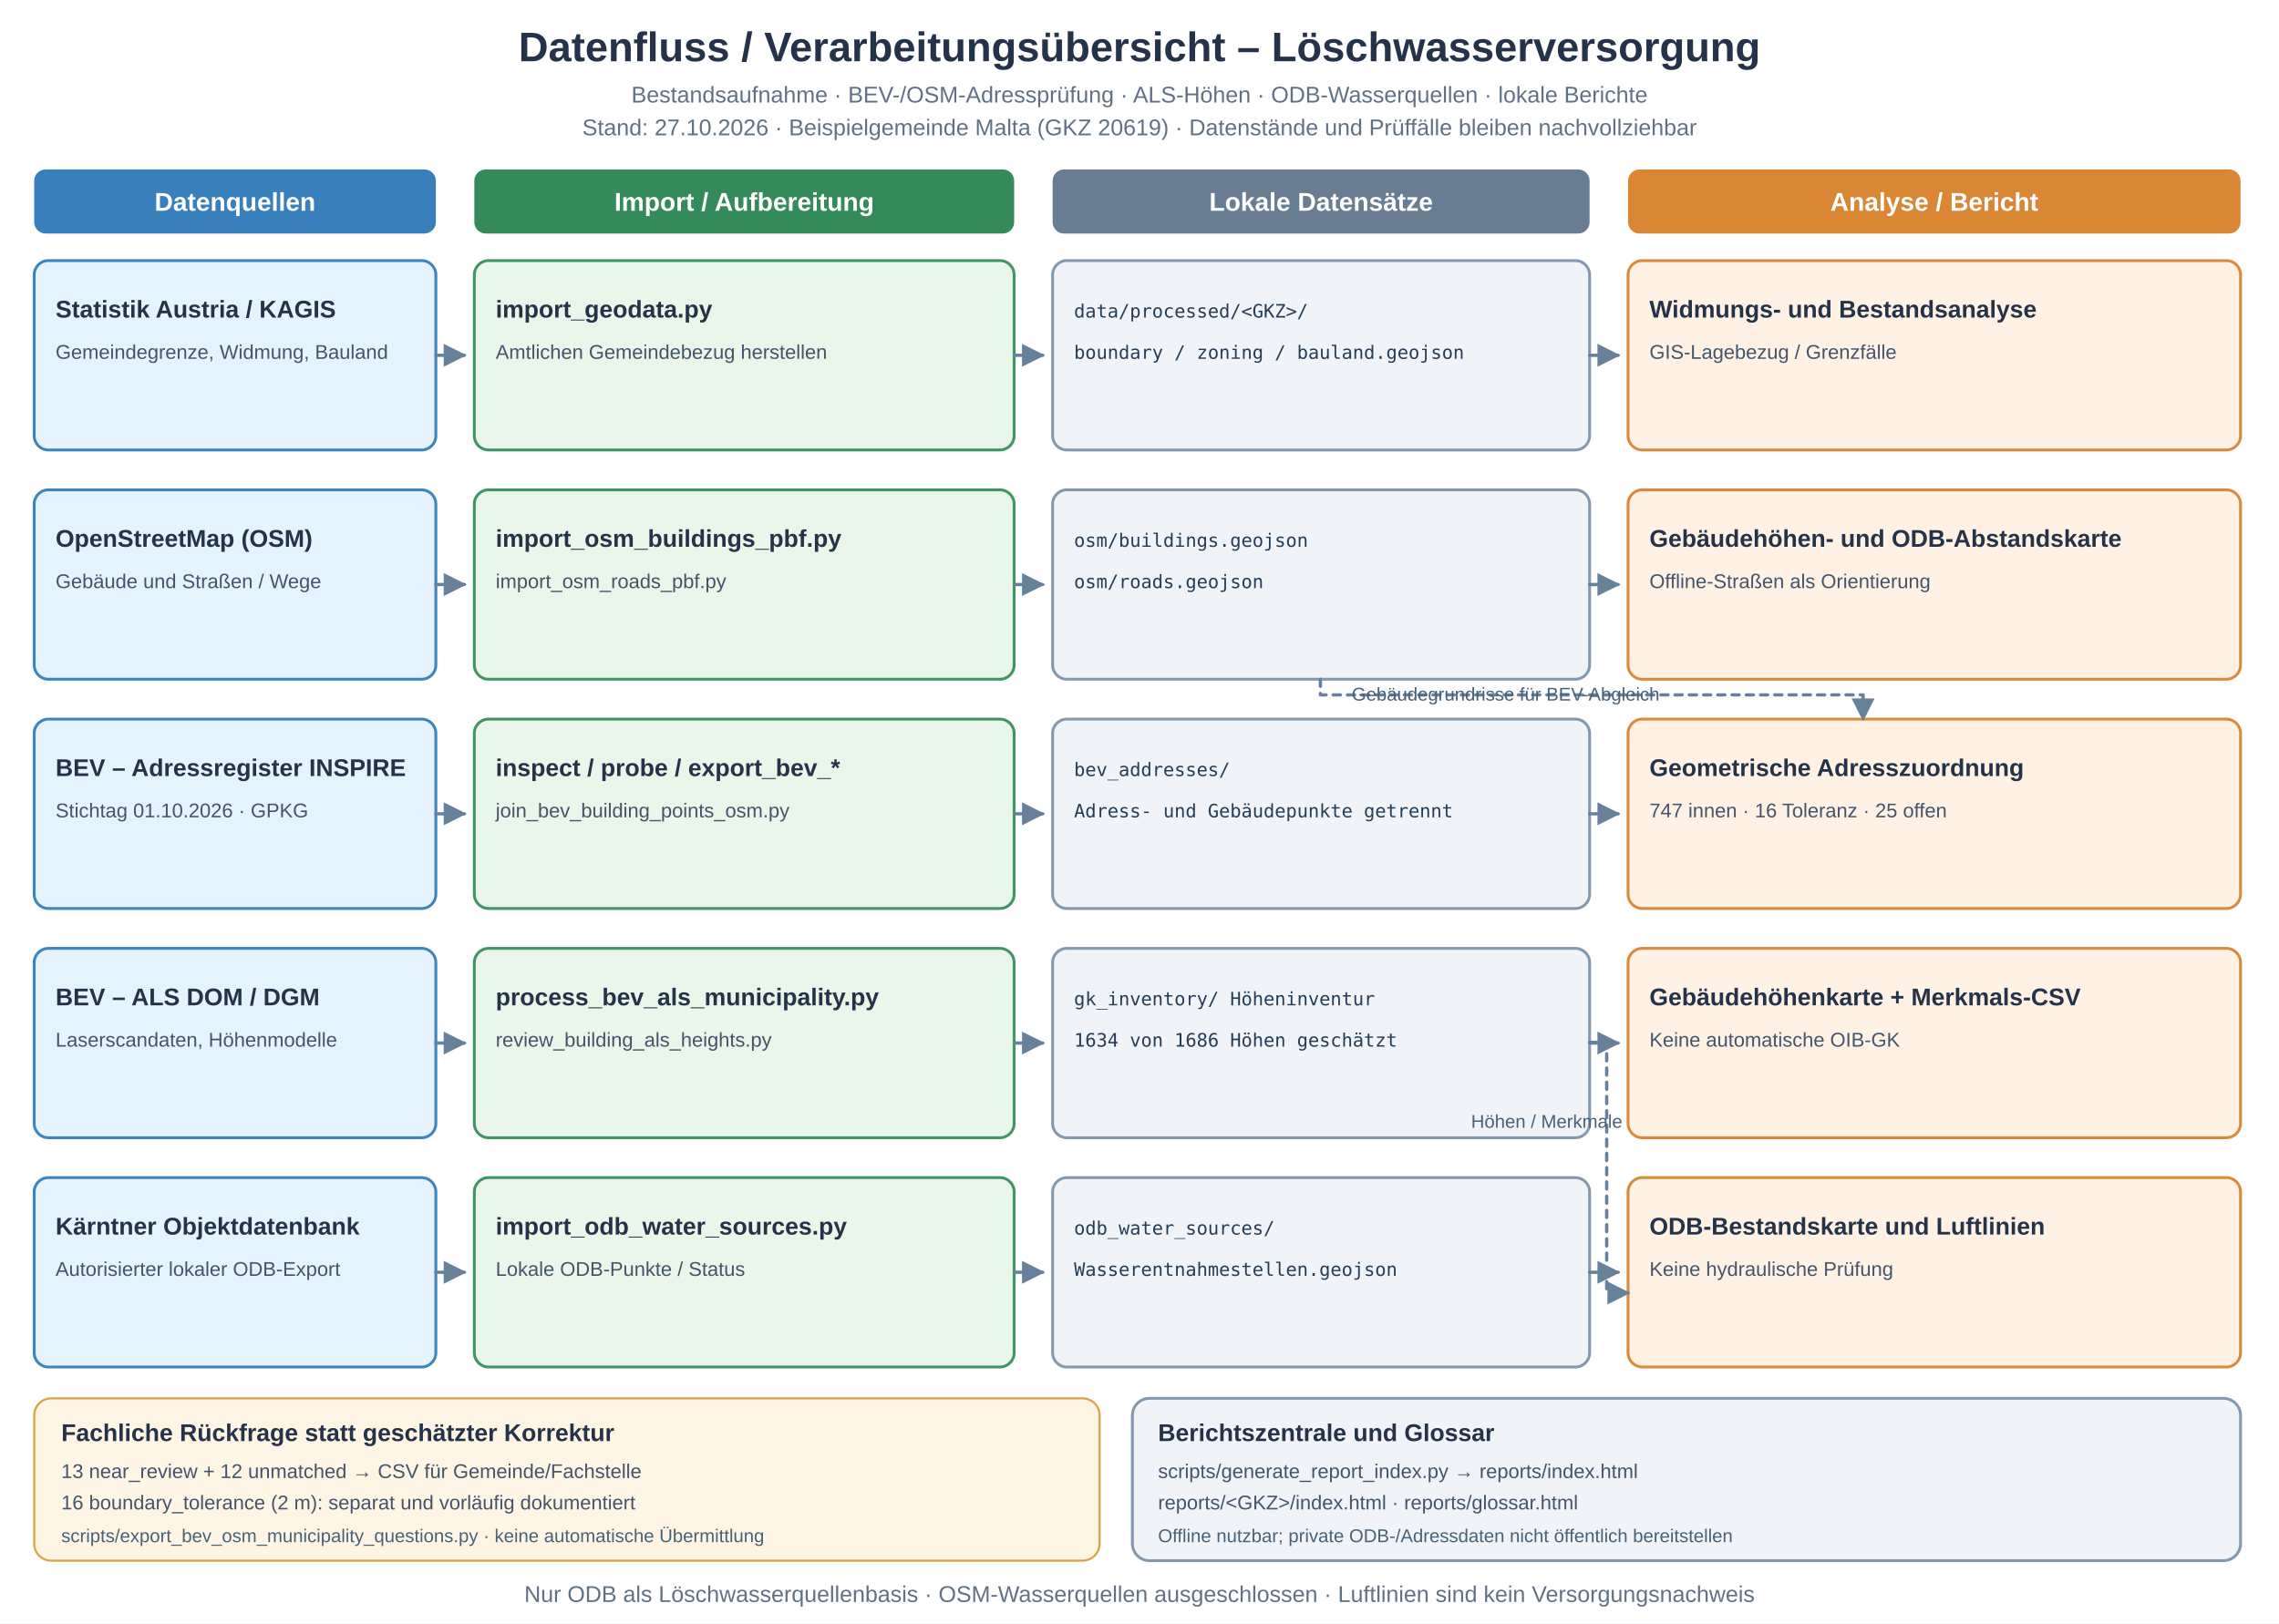
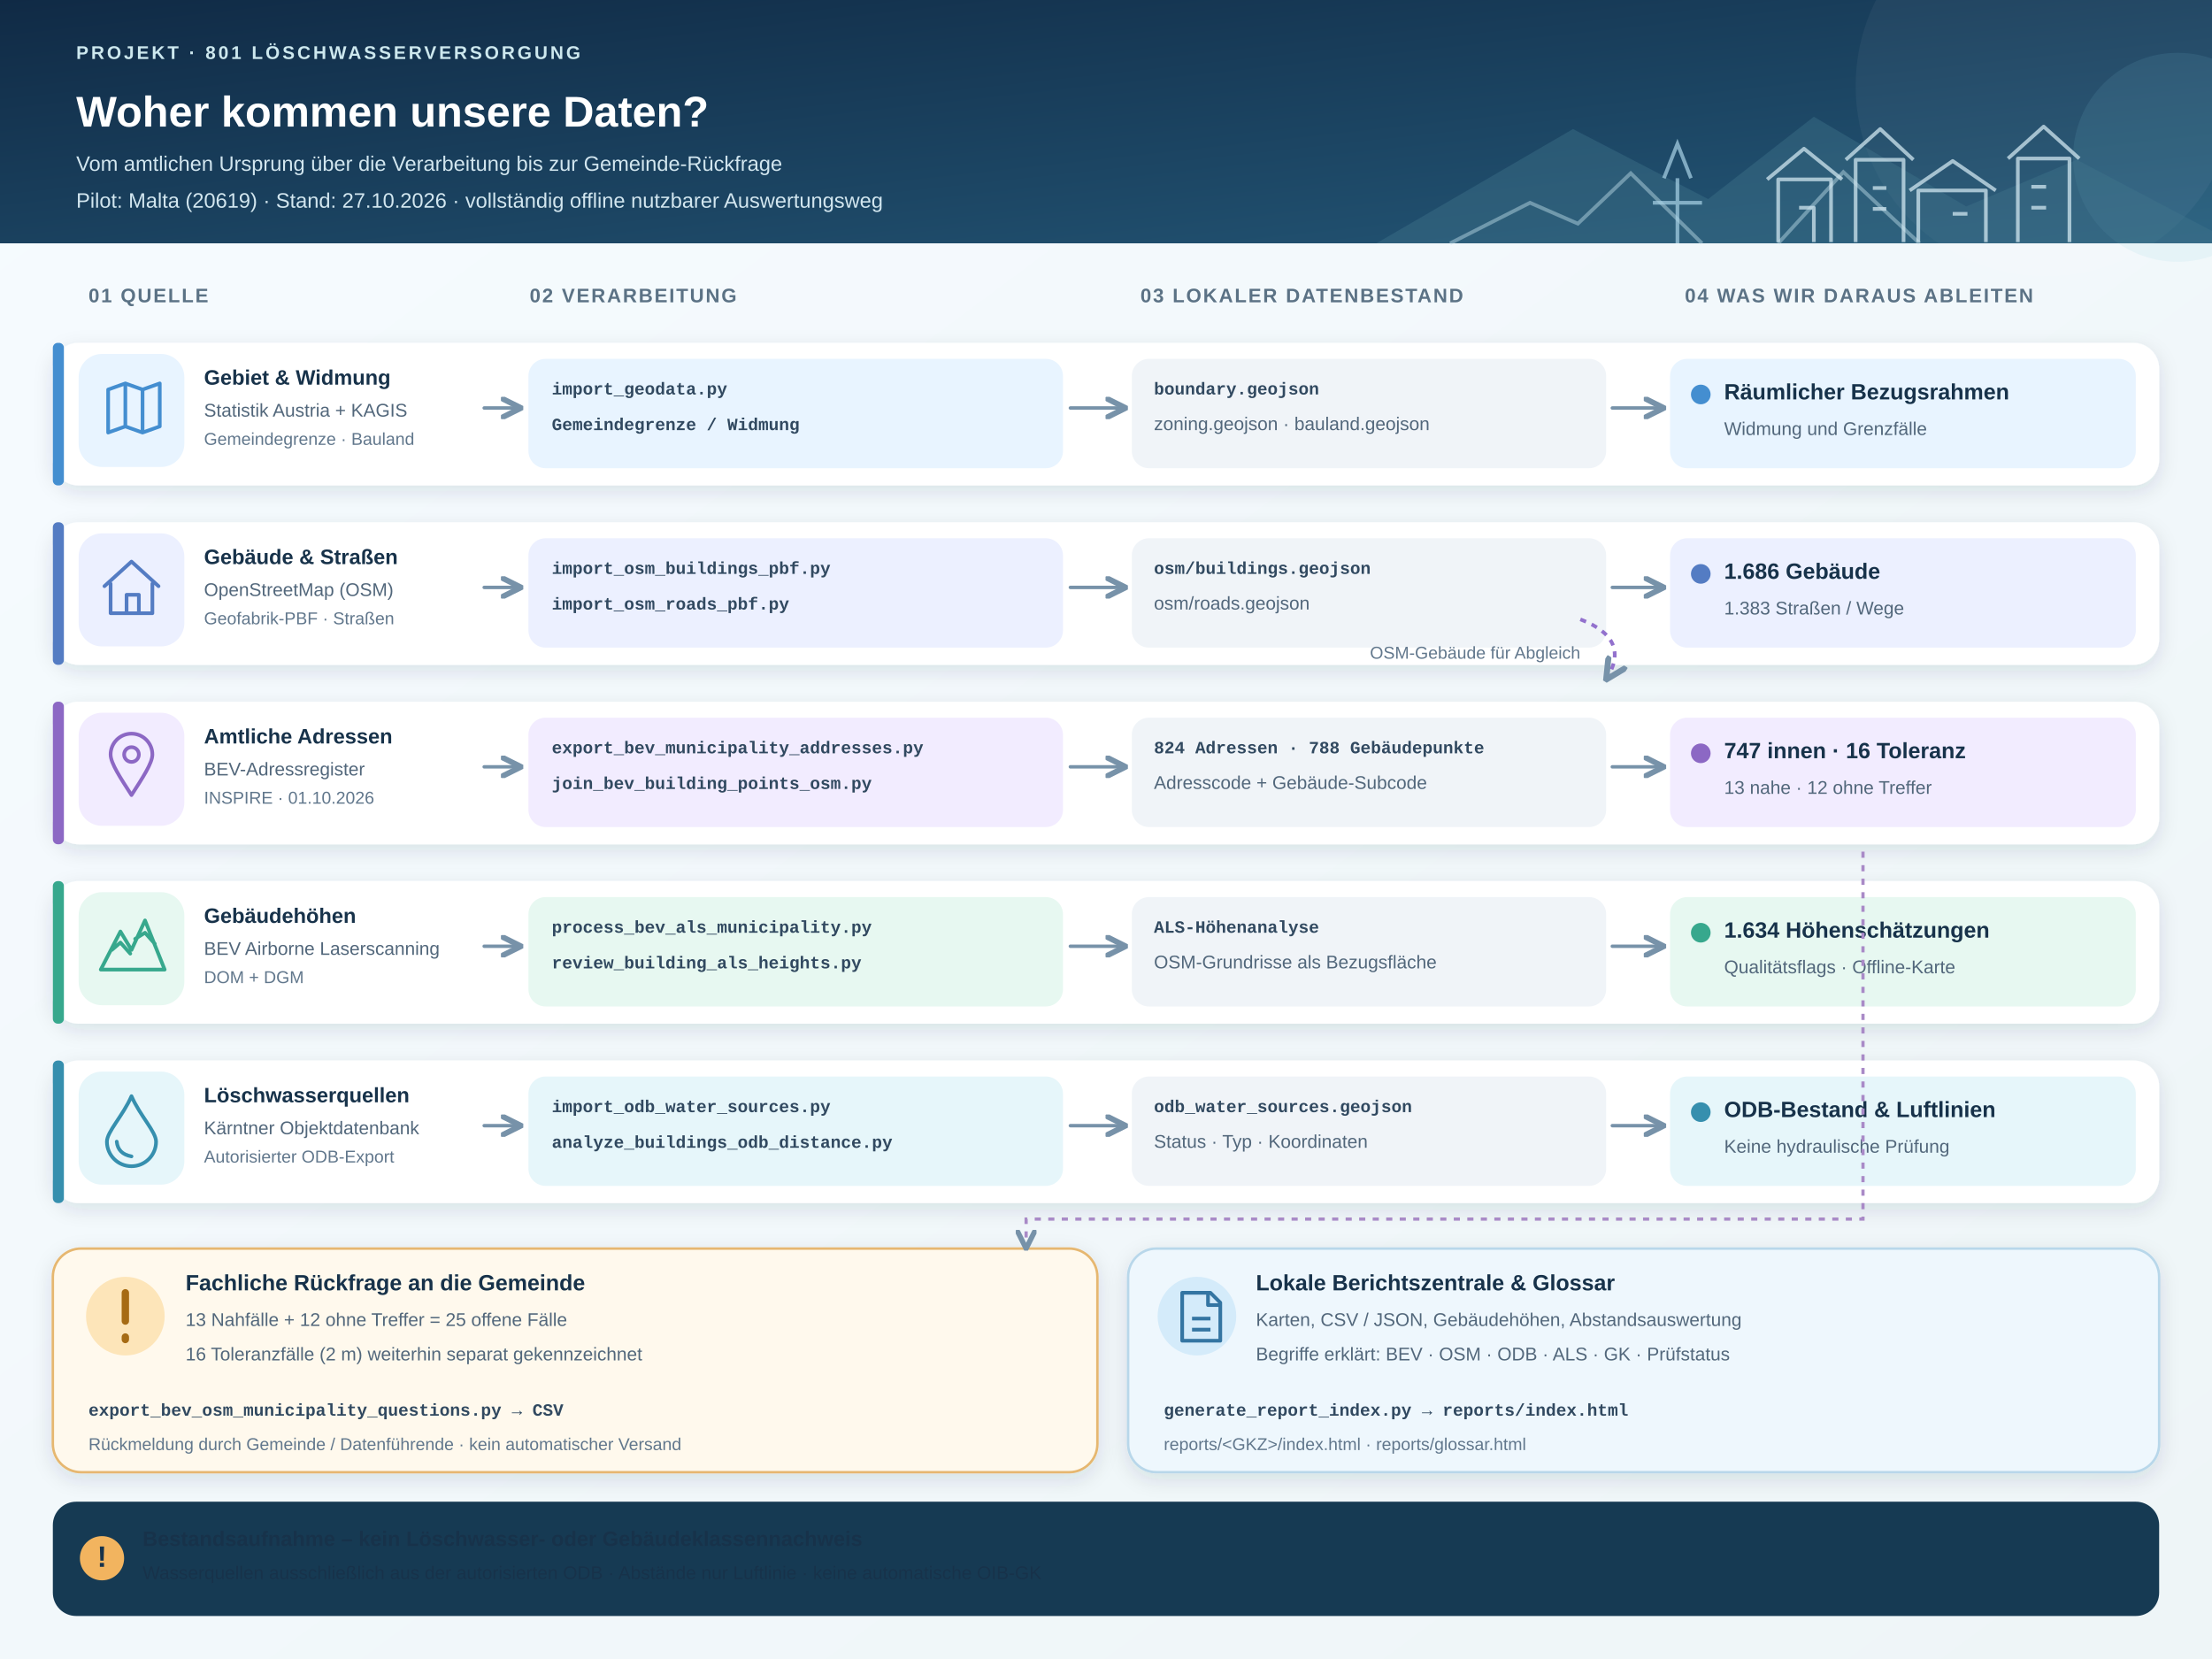
- <svg xmlns="http://www.w3.org/2000/svg" width="1600" height="1140" viewBox="0 0 1600 1140" role="img" aria-labelledby="title description">
-   <style>
- text{font-family:Arial,Helvetica,sans-serif;fill:#243349}
- .title{font-size:29px;font-weight:700}.subtitle{font-size:16px;fill:#617185}
- .head{font-size:18px;fill:#fff;font-weight:700}
- .name{font-size:17px;font-weight:700}.detail{font-size:14px;fill:#43546b}
- .small{font-size:13px;fill:#476177}.mono{font-family:Consolas,monospace;font-size:13px;fill:#243d57}
- .src{fill:#e7f2ff;stroke:#3e85be;stroke-width:2}
- .proc{fill:#e9f6e9;stroke:#419565;stroke-width:2}
- .dat{fill:#f0f3f8;stroke:#8499ae;stroke-width:2}
- .out{fill:#fff2e5;stroke:#d88b3e;stroke-width:2}
- .line{fill:none;stroke:#68819b;stroke-width:2.3;stroke-linecap:round;stroke-linejoin:round}
- .flag{fill:#fff5e4;stroke:#daa44d;stroke-width:1.5}
- </style>
+ <svg xmlns="http://www.w3.org/2000/svg" width="1800" height="1350" viewBox="0 0 1800 1350" role="img" aria-labelledby="chart-title chart-desc">
  <defs>
-     <marker id="arrow" viewBox="0 0 10 10" refX="9" refY="5" markerWidth="7" markerHeight="7" orient="auto-start-reverse">
-       <path d="M0 0L10 5L0 10Z" fill="#68819b" />
+     <linearGradient id="navy" x2="1" y2="1">
+       <stop stop-color="#102a45" />
+       <stop offset="1" stop-color="#245878" />
+     </linearGradient>
+     <linearGradient id="sheet" x2="1" y2="1">
+       <stop stop-color="#f6fbff" />
+       <stop offset="1" stop-color="#eef5f7" />
+     </linearGradient>
+     <filter id="shadow" x="-15%" y="-30%" width="140%" height="170%">
+       <feDropShadow dx="0" dy="5" stdDeviation="8" flood-color="#122e46" flood-opacity=".12" />
+     </filter>
+     <marker id="tip" viewBox="0 0 10 10" refX="9" refY="5" markerWidth="6.5" markerHeight="6.5" orient="auto">
+       <path d="M1 1L9 5L1 9" fill="none" stroke="#7792a9" stroke-width="2.5" stroke-linecap="round" />
    </marker>
  </defs>
-   <rect width="1600" height="1140" fill="#fff" />
-   <text x="800" y="43" text-anchor="middle" class="title">Datenfluss / Verarbeitungsübersicht – Löschwasserversorgung</text>
-   <text x="800" y="72" text-anchor="middle" class="subtitle">Bestandsaufnahme · BEV-/OSM-Adressprüfung · ALS-Höhen · ODB-Wasserquellen · lokale Berichte</text>
-   <text x="800" y="95" text-anchor="middle" class="subtitle">Stand: 27.10.2026 · Beispielgemeinde Malta (GKZ 20619) · Datenstände und Prüffälle bleiben nachvollziehbar</text>
-   <rect x="24" y="119" width="282" height="45" rx="8" fill="#397fbb" />
-   <text x="165" y="148" class="head" text-anchor="middle">Datenquellen</text>
-   <rect x="333" y="119" width="379" height="45" rx="8" fill="#348b59" />
-   <text x="522.5" y="148" class="head" text-anchor="middle">Import / Aufbereitung</text>
-   <rect x="739" y="119" width="377" height="45" rx="8" fill="#687d91" />
-   <text x="927.5" y="148" class="head" text-anchor="middle">Lokale Datensätze</text>
-   <rect x="1143" y="119" width="430" height="45" rx="8" fill="#d98635" />
-   <text x="1358" y="148" class="head" text-anchor="middle">Analyse / Bericht</text>
-   <rect class="src" x="24" y="183" width="282" height="133" rx="10" />
-   <text x="39" y="223" class="name">Statistik Austria / KAGIS</text>
-   <text x="39" y="252" class="detail">Gemeindegrenze, Widmung, Bauland</text>
-   <path class="line" marker-end="url(#arrow)" d="M306 249.5 H326" />
-   <rect class="proc" x="333" y="183" width="379" height="133" rx="10" />
-   <text x="348" y="223" class="name">import_geodata.py</text>
-   <text x="348" y="252" class="detail">Amtlichen Gemeindebezug herstellen</text>
-   <path class="line" marker-end="url(#arrow)" d="M712 249.5 H732" />
-   <rect class="dat" x="739" y="183" width="377" height="133" rx="10" />
-   <text x="754" y="223" class="mono">data/processed/&lt;GKZ&gt;/</text>
-   <text x="754" y="252" class="mono">boundary / zoning / bauland.geojson</text>
-   <path class="line" marker-end="url(#arrow)" d="M1116 249.5 H1136" />
-   <rect class="out" x="1143" y="183" width="430" height="133" rx="10" />
-   <text x="1158" y="223" class="name">Widmungs- und Bestandsanalyse</text>
-   <text x="1158" y="252" class="detail">GIS-Lagebezug / Grenzfälle</text>
-   <rect class="src" x="24" y="344" width="282" height="133" rx="10" />
-   <text x="39" y="384" class="name">OpenStreetMap (OSM)</text>
-   <text x="39" y="413" class="detail">Gebäude und Straßen / Wege</text>
-   <path class="line" marker-end="url(#arrow)" d="M306 410.5 H326" />
-   <rect class="proc" x="333" y="344" width="379" height="133" rx="10" />
-   <text x="348" y="384" class="name">import_osm_buildings_pbf.py</text>
-   <text x="348" y="413" class="detail">import_osm_roads_pbf.py</text>
-   <path class="line" marker-end="url(#arrow)" d="M712 410.5 H732" />
-   <rect class="dat" x="739" y="344" width="377" height="133" rx="10" />
-   <text x="754" y="384" class="mono">osm/buildings.geojson</text>
-   <text x="754" y="413" class="mono">osm/roads.geojson</text>
-   <path class="line" marker-end="url(#arrow)" d="M1116 410.5 H1136" />
-   <rect class="out" x="1143" y="344" width="430" height="133" rx="10" />
-   <text x="1158" y="384" class="name">Gebäudehöhen- und ODB-Abstandskarte</text>
-   <text x="1158" y="413" class="detail">Offline-Straßen als Orientierung</text>
-   <rect class="src" x="24" y="505" width="282" height="133" rx="10" />
-   <text x="39" y="545" class="name">BEV – Adressregister INSPIRE</text>
-   <text x="39" y="574" class="detail">Stichtag 01.10.2026 · GPKG</text>
-   <path class="line" marker-end="url(#arrow)" d="M306 571.5 H326" />
-   <rect class="proc" x="333" y="505" width="379" height="133" rx="10" />
-   <text x="348" y="545" class="name">inspect / probe / export_bev_*</text>
-   <text x="348" y="574" class="detail">join_bev_building_points_osm.py</text>
-   <path class="line" marker-end="url(#arrow)" d="M712 571.5 H732" />
-   <rect class="dat" x="739" y="505" width="377" height="133" rx="10" />
-   <text x="754" y="545" class="mono">bev_addresses/</text>
-   <text x="754" y="574" class="mono">Adress- und Gebäudepunkte getrennt</text>
-   <path class="line" marker-end="url(#arrow)" d="M1116 571.5 H1136" />
-   <rect class="out" x="1143" y="505" width="430" height="133" rx="10" />
-   <text x="1158" y="545" class="name">Geometrische Adresszuordnung</text>
-   <text x="1158" y="574" class="detail">747 innen · 16 Toleranz · 25 offen</text>
-   <rect class="src" x="24" y="666" width="282" height="133" rx="10" />
-   <text x="39" y="706" class="name">BEV – ALS DOM / DGM</text>
-   <text x="39" y="735" class="detail">Laserscandaten, Höhenmodelle</text>
-   <path class="line" marker-end="url(#arrow)" d="M306 732.5 H326" />
-   <rect class="proc" x="333" y="666" width="379" height="133" rx="10" />
-   <text x="348" y="706" class="name">process_bev_als_municipality.py</text>
-   <text x="348" y="735" class="detail">review_building_als_heights.py</text>
-   <path class="line" marker-end="url(#arrow)" d="M712 732.5 H732" />
-   <rect class="dat" x="739" y="666" width="377" height="133" rx="10" />
-   <text x="754" y="706" class="mono">gk_inventory/ Höheninventur</text>
-   <text x="754" y="735" class="mono">1634 von 1686 Höhen geschätzt</text>
-   <path class="line" marker-end="url(#arrow)" d="M1116 732.5 H1136" />
-   <rect class="out" x="1143" y="666" width="430" height="133" rx="10" />
-   <text x="1158" y="706" class="name">Gebäudehöhenkarte + Merkmals-CSV</text>
-   <text x="1158" y="735" class="detail">Keine automatische OIB-GK</text>
-   <rect class="src" x="24" y="827" width="282" height="133" rx="10" />
-   <text x="39" y="867" class="name">Kärntner Objektdatenbank</text>
-   <text x="39" y="896" class="detail">Autorisierter lokaler ODB-Export</text>
-   <path class="line" marker-end="url(#arrow)" d="M306 893.5 H326" />
-   <rect class="proc" x="333" y="827" width="379" height="133" rx="10" />
-   <text x="348" y="867" class="name">import_odb_water_sources.py</text>
-   <text x="348" y="896" class="detail">Lokale ODB-Punkte / Status</text>
-   <path class="line" marker-end="url(#arrow)" d="M712 893.5 H732" />
-   <rect class="dat" x="739" y="827" width="377" height="133" rx="10" />
-   <text x="754" y="867" class="mono">odb_water_sources/</text>
-   <text x="754" y="896" class="mono">Wasserentnahmestellen.geojson</text>
-   <path class="line" marker-end="url(#arrow)" d="M1116 893.5 H1136" />
-   <rect class="out" x="1143" y="827" width="430" height="133" rx="10" />
-   <text x="1158" y="867" class="name">ODB-Bestandskarte und Luftlinien</text>
-   <text x="1158" y="896" class="detail">Keine hydraulische Prüfung</text>
-   <path class="line" stroke-dasharray="5 5" marker-end="url(#arrow)" d="M927 477 V488 H1308 V505" />
-   <text x="949" y="492" class="small">Gebäudegrundrisse für BEV-Abgleich</text>
-   <path class="line" stroke-dasharray="5 5" marker-end="url(#arrow)" d="M1116 732 H1128 V908 H1143" />
-   <text x="1139" y="792" text-anchor="end" class="small">Höhen / Merkmale</text>
-   <rect x="24" y="982" width="748" height="114" rx="12" class="flag" />
-   <text x="43" y="1012" class="name">Fachliche Rückfrage statt geschätzter Korrektur</text>
-   <text x="43" y="1038" class="detail">13 near_review + 12 unmatched → CSV für Gemeinde/Fachstelle</text>
-   <text x="43" y="1060" class="detail">16 boundary_tolerance (2 m): separat und vorläufig dokumentiert</text>
-   <text x="43" y="1083" class="small">scripts/export_bev_osm_municipality_questions.py · keine automatische Übermittlung</text>
-   <rect x="795" y="982" width="778" height="114" rx="12" class="dat" />
-   <text x="813" y="1012" class="name">Berichtszentrale und Glossar</text>
-   <text x="813" y="1038" class="detail">scripts/generate_report_index.py → reports/index.html</text>
-   <text x="813" y="1060" class="detail">reports/&lt;GKZ&gt;/index.html · reports/glossar.html</text>
-   <text x="813" y="1083" class="small">Offline nutzbar; private ODB-/Adressdaten nicht öffentlich bereitstellen</text>
-   <text x="800" y="1125" text-anchor="middle" class="subtitle">Nur ODB als Löschwasserquellenbasis · OSM-Wasserquellen ausgeschlossen · Luftlinien sind kein Versorgungsnachweis</text>
+   <style>
+  text{font-family:"Segoe UI",Arial,sans-serif;fill:#17324a}
+  .eyebrow{font-weight:700;letter-spacing:2.1px;font-size:15px;fill:#cde8ee}
+  .heading{font-size:35px;font-weight:750;fill:#fff}
+  .heading2{font-size:17px;fill:#d2e6ef}
+  .column{font-size:16px;letter-spacing:1.3px;font-weight:700;fill:#5b7285}
+  .rowtitle{font-size:17px;font-weight:750}
+  .major{font-size:18px;font-weight:700}
+  .small{font-size:15px;fill:#52677b}
+  .code{font-size:14px;font-family:Consolas,"Liberation Mono",monospace;font-weight:600;fill:#314960}
+  .number{font-size:23px;font-weight:800}
+  .note{font-size:14px;fill:#61778c}
+ </style>
+   <rect width="1800" height="1350" fill="url(#sheet)" />
+   <rect width="1800" height="198" fill="url(#navy)" />
+   <circle cx="1665" cy="70" r="155" fill="#fff" opacity=".045" />
+   <circle cx="1772" cy="128" r="85" fill="#7fc6df" opacity=".11" />
+   <path d="M1120 198L1280 105 1390 162 1476 95 1600 168 1690 130 1800 188V198Z" fill="#40758d" opacity=".4" />
+   <path d="M1180 198l65-33 39 17 43-41 58 57m62 0l53-58 62 58" stroke="#c1dfea" stroke-width="3" opacity=".45" fill="none" />
+   <g fill="none" stroke="#cfe5ef" stroke-width="3" opacity=".75" stroke-linejoin="round">
+     <path d="M1447 197v-51h43v51M1438 146l30-25 31 25 M1510 197v-67h39v67M1502 130l28-25 27 25 M1561 197v-42h55v42M1554 155l35-24 35 24 M1642 197v-68h42v68M1634 129l29-26 29 26" />
+     <path d="M1464 169h12v28m48-44h11m-11 17h11m54 4h12m52-22h12m-12 17h12" />
+   </g>
+   <path d="M1365 198v-53m-20 20h40m-31-20l11-28 11 28" stroke="#a9d3e7" stroke-width="3" opacity=".7" fill="none" />
+   <text x="62" y="48" class="eyebrow">PROJEKT · 801 LÖSCHWASSERVERSORGUNG</text>
+   <text x="62" y="103" class="heading">Woher kommen unsere Daten?</text>
+   <text x="62" y="139" class="heading2">Vom amtlichen Ursprung über die Verarbeitung bis zur Gemeinde-Rückfrage</text>
+   <text x="62" y="169" class="heading2">Pilot: Malta (20619)  ·  Stand: 27.10.2026  ·  vollständig offline nutzbarer Auswertungsweg</text>
+   <text x="72" y="246" class="column">01  QUELLE</text>
+   <text x="431" y="246" class="column">02  VERARBEITUNG</text>
+   <text x="928" y="246" class="column">03  LOKALER DATENBESTAND</text>
+   <text x="1371" y="246" class="column">04  WAS WIR DARAUS ABLEITEN</text>
+   <g>
+     <rect x="43" y="279" width="1714" height="116" rx="21" fill="#ffffff" filter="url(#shadow)" />
+     <rect x="43" y="279" width="9" height="116" rx="4" fill="#448ed0" />
+     <rect x="64" y="288" width="86" height="92" rx="19" fill="#e8f4ff" />
+     <path stroke="#448ed0" stroke-width="3" fill="none" stroke-linecap="round" stroke-linejoin="round" d="M88 317l14-5 14 5 14-5v35l-14 5-14-5-14 5z M102 312v35 M116 317v35" />
+     <text x="166" y="313" class="rowtitle" fill="#448ed0">Gebiet &amp; Widmung</text>
+     <text x="166" y="339" class="small">Statistik Austria + KAGIS</text>
+     <text x="166" y="362" class="note">Gemeindegrenze · Bauland</text>
+     <path d="M394 332 H424" stroke="#7792a9" stroke-width="2.8" stroke-linecap="round" marker-end="url(#tip)" />
+     <rect x="430" y="292" width="435" height="89" rx="14" fill="#e8f4ff" />
+     <text x="449" y="321" class="code">import_geodata.py</text>
+     <text x="449" y="350" class="code">Gemeindegrenze / Widmung</text>
+     <path d="M871 332 H916" stroke="#7792a9" stroke-width="2.8" stroke-linecap="round" marker-end="url(#tip)" />
+     <rect x="921" y="292" width="386" height="89" rx="14" fill="#f0f4f8" />
+     <text x="939" y="321" class="code">boundary.geojson</text>
+     <text x="939" y="350" class="small">zoning.geojson · bauland.geojson</text>
+     <path d="M1312 332 H1354" stroke="#7792a9" stroke-width="2.8" stroke-linecap="round" marker-end="url(#tip)" />
+     <rect x="1359" y="292" width="379" height="89" rx="14" fill="#e8f4ff" />
+     <circle cx="1384" cy="321" r="8" fill="#448ed0" />
+     <text x="1403" y="325" class="major">Räumlicher Bezugsrahmen</text>
+     <text x="1403" y="354" class="small">Widmung und Grenzfälle</text>
+   </g>
+   <g>
+     <rect x="43" y="425" width="1714" height="116" rx="21" fill="#ffffff" filter="url(#shadow)" />
+     <rect x="43" y="425" width="9" height="116" rx="4" fill="#547cc3" />
+     <rect x="64" y="434" width="86" height="92" rx="19" fill="#ecf0ff" />
+     <path stroke="#547cc3" stroke-width="3" fill="none" stroke-linecap="round" stroke-linejoin="round" d="M85 477L107 457L129 477 M90 475v24h34v-24 M103 499V484h10v15" />
+     <text x="166" y="459" class="rowtitle" fill="#547cc3">Gebäude &amp; Straßen</text>
+     <text x="166" y="485" class="small">OpenStreetMap (OSM)</text>
+     <text x="166" y="508" class="note">Geofabrik-PBF · Straßen</text>
+     <path d="M394 478 H424" stroke="#7792a9" stroke-width="2.8" stroke-linecap="round" marker-end="url(#tip)" />
+     <rect x="430" y="438" width="435" height="89" rx="14" fill="#ecf0ff" />
+     <text x="449" y="467" class="code">import_osm_buildings_pbf.py</text>
+     <text x="449" y="496" class="code">import_osm_roads_pbf.py</text>
+     <path d="M871 478 H916" stroke="#7792a9" stroke-width="2.8" stroke-linecap="round" marker-end="url(#tip)" />
+     <rect x="921" y="438" width="386" height="89" rx="14" fill="#f0f4f8" />
+     <text x="939" y="467" class="code">osm/buildings.geojson</text>
+     <text x="939" y="496" class="small">osm/roads.geojson</text>
+     <path d="M1312 478 H1354" stroke="#7792a9" stroke-width="2.8" stroke-linecap="round" marker-end="url(#tip)" />
+     <rect x="1359" y="438" width="379" height="89" rx="14" fill="#ecf0ff" />
+     <circle cx="1384" cy="467" r="8" fill="#547cc3" />
+     <text x="1403" y="471" class="major">1.686 Gebäude</text>
+     <text x="1403" y="500" class="small">1.383 Straßen / Wege</text>
+   </g>
+   <g>
+     <rect x="43" y="571" width="1714" height="116" rx="21" fill="#ffffff" filter="url(#shadow)" />
+     <rect x="43" y="571" width="9" height="116" rx="4" fill="#8c68c4" />
+     <rect x="64" y="580" width="86" height="92" rx="19" fill="#f2ecff" />
+     <path stroke="#8c68c4" stroke-width="3" fill="none" stroke-linecap="round" stroke-linejoin="round" d="M107 647C98 633 90 621 90 614a17 17 0 1 1 34 0c0 7-8 19-17 33z" />
+     <circle cx="107" cy="614" r="6" stroke="#8c68c4" stroke-width="3" fill="none" />
+     <text x="166" y="605" class="rowtitle" fill="#8c68c4">Amtliche Adressen</text>
+     <text x="166" y="631" class="small">BEV-Adressregister</text>
+     <text x="166" y="654" class="note">INSPIRE · 01.10.2026</text>
+     <path d="M394 624 H424" stroke="#7792a9" stroke-width="2.8" stroke-linecap="round" marker-end="url(#tip)" />
+     <rect x="430" y="584" width="435" height="89" rx="14" fill="#f2ecff" />
+     <text x="449" y="613" class="code">export_bev_municipality_addresses.py</text>
+     <text x="449" y="642" class="code">join_bev_building_points_osm.py</text>
+     <path d="M871 624 H916" stroke="#7792a9" stroke-width="2.8" stroke-linecap="round" marker-end="url(#tip)" />
+     <rect x="921" y="584" width="386" height="89" rx="14" fill="#f0f4f8" />
+     <text x="939" y="613" class="code">824 Adressen · 788 Gebäudepunkte</text>
+     <text x="939" y="642" class="small">Adresscode + Gebäude-Subcode</text>
+     <path d="M1312 624 H1354" stroke="#7792a9" stroke-width="2.8" stroke-linecap="round" marker-end="url(#tip)" />
+     <rect x="1359" y="584" width="379" height="89" rx="14" fill="#f2ecff" />
+     <circle cx="1384" cy="613" r="8" fill="#8c68c4" />
+     <text x="1403" y="617" class="major">747 innen · 16 Toleranz</text>
+     <text x="1403" y="646" class="small">13 nahe · 12 ohne Treffer</text>
+   </g>
+   <g>
+     <rect x="43" y="717" width="1714" height="116" rx="21" fill="#ffffff" filter="url(#shadow)" />
+     <rect x="43" y="717" width="9" height="116" rx="4" fill="#37a88d" />
+     <rect x="64" y="726" width="86" height="92" rx="19" fill="#e7f8f1" />
+     <path stroke="#37a88d" stroke-width="3" fill="none" stroke-linecap="round" stroke-linejoin="round" d="M82 789l16-31 9 15 11-24 16 40z M91 773l7-6 8 9 M110 764l8-5 8 9" />
+     <text x="166" y="751" class="rowtitle" fill="#37a88d">Gebäudehöhen</text>
+     <text x="166" y="777" class="small">BEV Airborne Laserscanning</text>
+     <text x="166" y="800" class="note">DOM + DGM</text>
+     <path d="M394 770 H424" stroke="#7792a9" stroke-width="2.8" stroke-linecap="round" marker-end="url(#tip)" />
+     <rect x="430" y="730" width="435" height="89" rx="14" fill="#e7f8f1" />
+     <text x="449" y="759" class="code">process_bev_als_municipality.py</text>
+     <text x="449" y="788" class="code">review_building_als_heights.py</text>
+     <path d="M871 770 H916" stroke="#7792a9" stroke-width="2.8" stroke-linecap="round" marker-end="url(#tip)" />
+     <rect x="921" y="730" width="386" height="89" rx="14" fill="#f0f4f8" />
+     <text x="939" y="759" class="code">ALS-Höhenanalyse</text>
+     <text x="939" y="788" class="small">OSM-Grundrisse als Bezugsfläche</text>
+     <path d="M1312 770 H1354" stroke="#7792a9" stroke-width="2.8" stroke-linecap="round" marker-end="url(#tip)" />
+     <rect x="1359" y="730" width="379" height="89" rx="14" fill="#e7f8f1" />
+     <circle cx="1384" cy="759" r="8" fill="#37a88d" />
+     <text x="1403" y="763" class="major">1.634 Höhenschätzungen</text>
+     <text x="1403" y="792" class="small">Qualitätsflags · Offline-Karte</text>
+   </g>
+   <g>
+     <rect x="43" y="863" width="1714" height="116" rx="21" fill="#ffffff" filter="url(#shadow)" />
+     <rect x="43" y="863" width="9" height="116" rx="4" fill="#368fae" />
+     <rect x="64" y="872" width="86" height="92" rx="19" fill="#e6f6fa" />
+     <path stroke="#368fae" stroke-width="3" fill="none" stroke-linecap="round" stroke-linejoin="round" d="M107 892C100 908 87 921 87 929a20 20 0 0 0 40 0c0-8-13-21-20-37z" />
+     <path stroke="#368fae" stroke-width="3" fill="none" stroke-linecap="round" stroke-linejoin="round" d="M95 929q1 10 12 12" />
+     <text x="166" y="897" class="rowtitle" fill="#368fae">Löschwasserquellen</text>
+     <text x="166" y="923" class="small">Kärntner Objektdatenbank</text>
+     <text x="166" y="946" class="note">Autorisierter ODB-Export</text>
+     <path d="M394 916 H424" stroke="#7792a9" stroke-width="2.8" stroke-linecap="round" marker-end="url(#tip)" />
+     <rect x="430" y="876" width="435" height="89" rx="14" fill="#e6f6fa" />
+     <text x="449" y="905" class="code">import_odb_water_sources.py</text>
+     <text x="449" y="934" class="code">analyze_buildings_odb_distance.py</text>
+     <path d="M871 916 H916" stroke="#7792a9" stroke-width="2.8" stroke-linecap="round" marker-end="url(#tip)" />
+     <rect x="921" y="876" width="386" height="89" rx="14" fill="#f0f4f8" />
+     <text x="939" y="905" class="code">odb_water_sources.geojson</text>
+     <text x="939" y="934" class="small">Status · Typ · Koordinaten</text>
+     <path d="M1312 916 H1354" stroke="#7792a9" stroke-width="2.8" stroke-linecap="round" marker-end="url(#tip)" />
+     <rect x="1359" y="876" width="379" height="89" rx="14" fill="#e6f6fa" />
+     <circle cx="1384" cy="905" r="8" fill="#368fae" />
+     <text x="1403" y="909" class="major">ODB-Bestand &amp; Luftlinien</text>
+     <text x="1403" y="938" class="small">Keine hydraulische Prüfung</text>
+   </g>
+   <path d="M1286 504 Q1328 520 1307 553" fill="none" stroke="#9271cd" stroke-width="3" stroke-dasharray="5 5" marker-end="url(#tip)" />
+   <text x="1286" y="536" text-anchor="end" class="note">OSM-Gebäude für Abgleich</text>
+   <rect x="43" y="1016" width="850" height="182" rx="23" fill="#fff9ed" stroke="#e6b76f" stroke-width="2" filter="url(#shadow)" />
+   <circle cx="102" cy="1071" r="32" fill="#fde5b9" />
+   <path d="M102 1052v23m0 13v2" stroke="#a66b14" stroke-width="6" stroke-linecap="round" />
+   <text x="151" y="1050" class="major">Fachliche Rückfrage an die Gemeinde</text>
+   <text x="151" y="1079" class="small">13 Nahfälle + 12 ohne Treffer = 25 offene Fälle</text>
+   <text x="151" y="1107" class="small">16 Toleranzfälle (2 m) weiterhin separat gekennzeichnet</text>
+   <text x="72" y="1152" class="code">export_bev_osm_municipality_questions.py → CSV</text>
+   <text x="72" y="1180" class="note">Rückmeldung durch Gemeinde / Datenführende · kein automatischer Versand</text>
+   <path d="M1516 693v299H835v24" stroke="#a98ac7" stroke-width="2.6" stroke-dasharray="5 6" fill="none" marker-end="url(#tip)" />
+   <rect x="918" y="1016" width="839" height="182" rx="23" fill="#eef7fd" stroke="#b8d7ea" stroke-width="2" filter="url(#shadow)" />
+   <circle cx="974" cy="1071" r="32" fill="#d4ebfa" />
+   <path d="M962 1052h23l8 8v31h-31zM983 1053v9h10M970 1073h15m-15 9h15" stroke="#3475a2" fill="none" stroke-width="3" stroke-linejoin="round" />
+   <text x="1022" y="1050" class="major">Lokale Berichtszentrale &amp; Glossar</text>
+   <text x="1022" y="1079" class="small">Karten, CSV / JSON, Gebäudehöhen, Abstandsauswertung</text>
+   <text x="1022" y="1107" class="small">Begriffe erklärt: BEV · OSM · ODB · ALS · GK · Prüfstatus</text>
+   <text x="947" y="1152" class="code">generate_report_index.py → reports/index.html</text>
+   <text x="947" y="1180" class="note">reports/&lt;GKZ&gt;/index.html · reports/glossar.html</text>
+   <rect x="43" y="1222" width="1714" height="93" rx="19" fill="#163a53" />
+   <circle cx="83" cy="1268" r="18" fill="#f2b45f" />
+   <text x="83" y="1275" text-anchor="middle" font-size="24" font-weight="700" fill="#17324a">!</text>
+   <text x="116" y="1258" font-size="17" font-weight="700" fill="#fff">Bestandsaufnahme – kein Löschwasser- oder Gebäudeklassennachweis</text>
+   <text x="116" y="1285" font-size="15" fill="#d2e9f2">Wasserquellen ausschließlich aus der autorisierten ODB · Abstände nur Luftlinie · keine automatische OIB-GK</text>
</svg>
